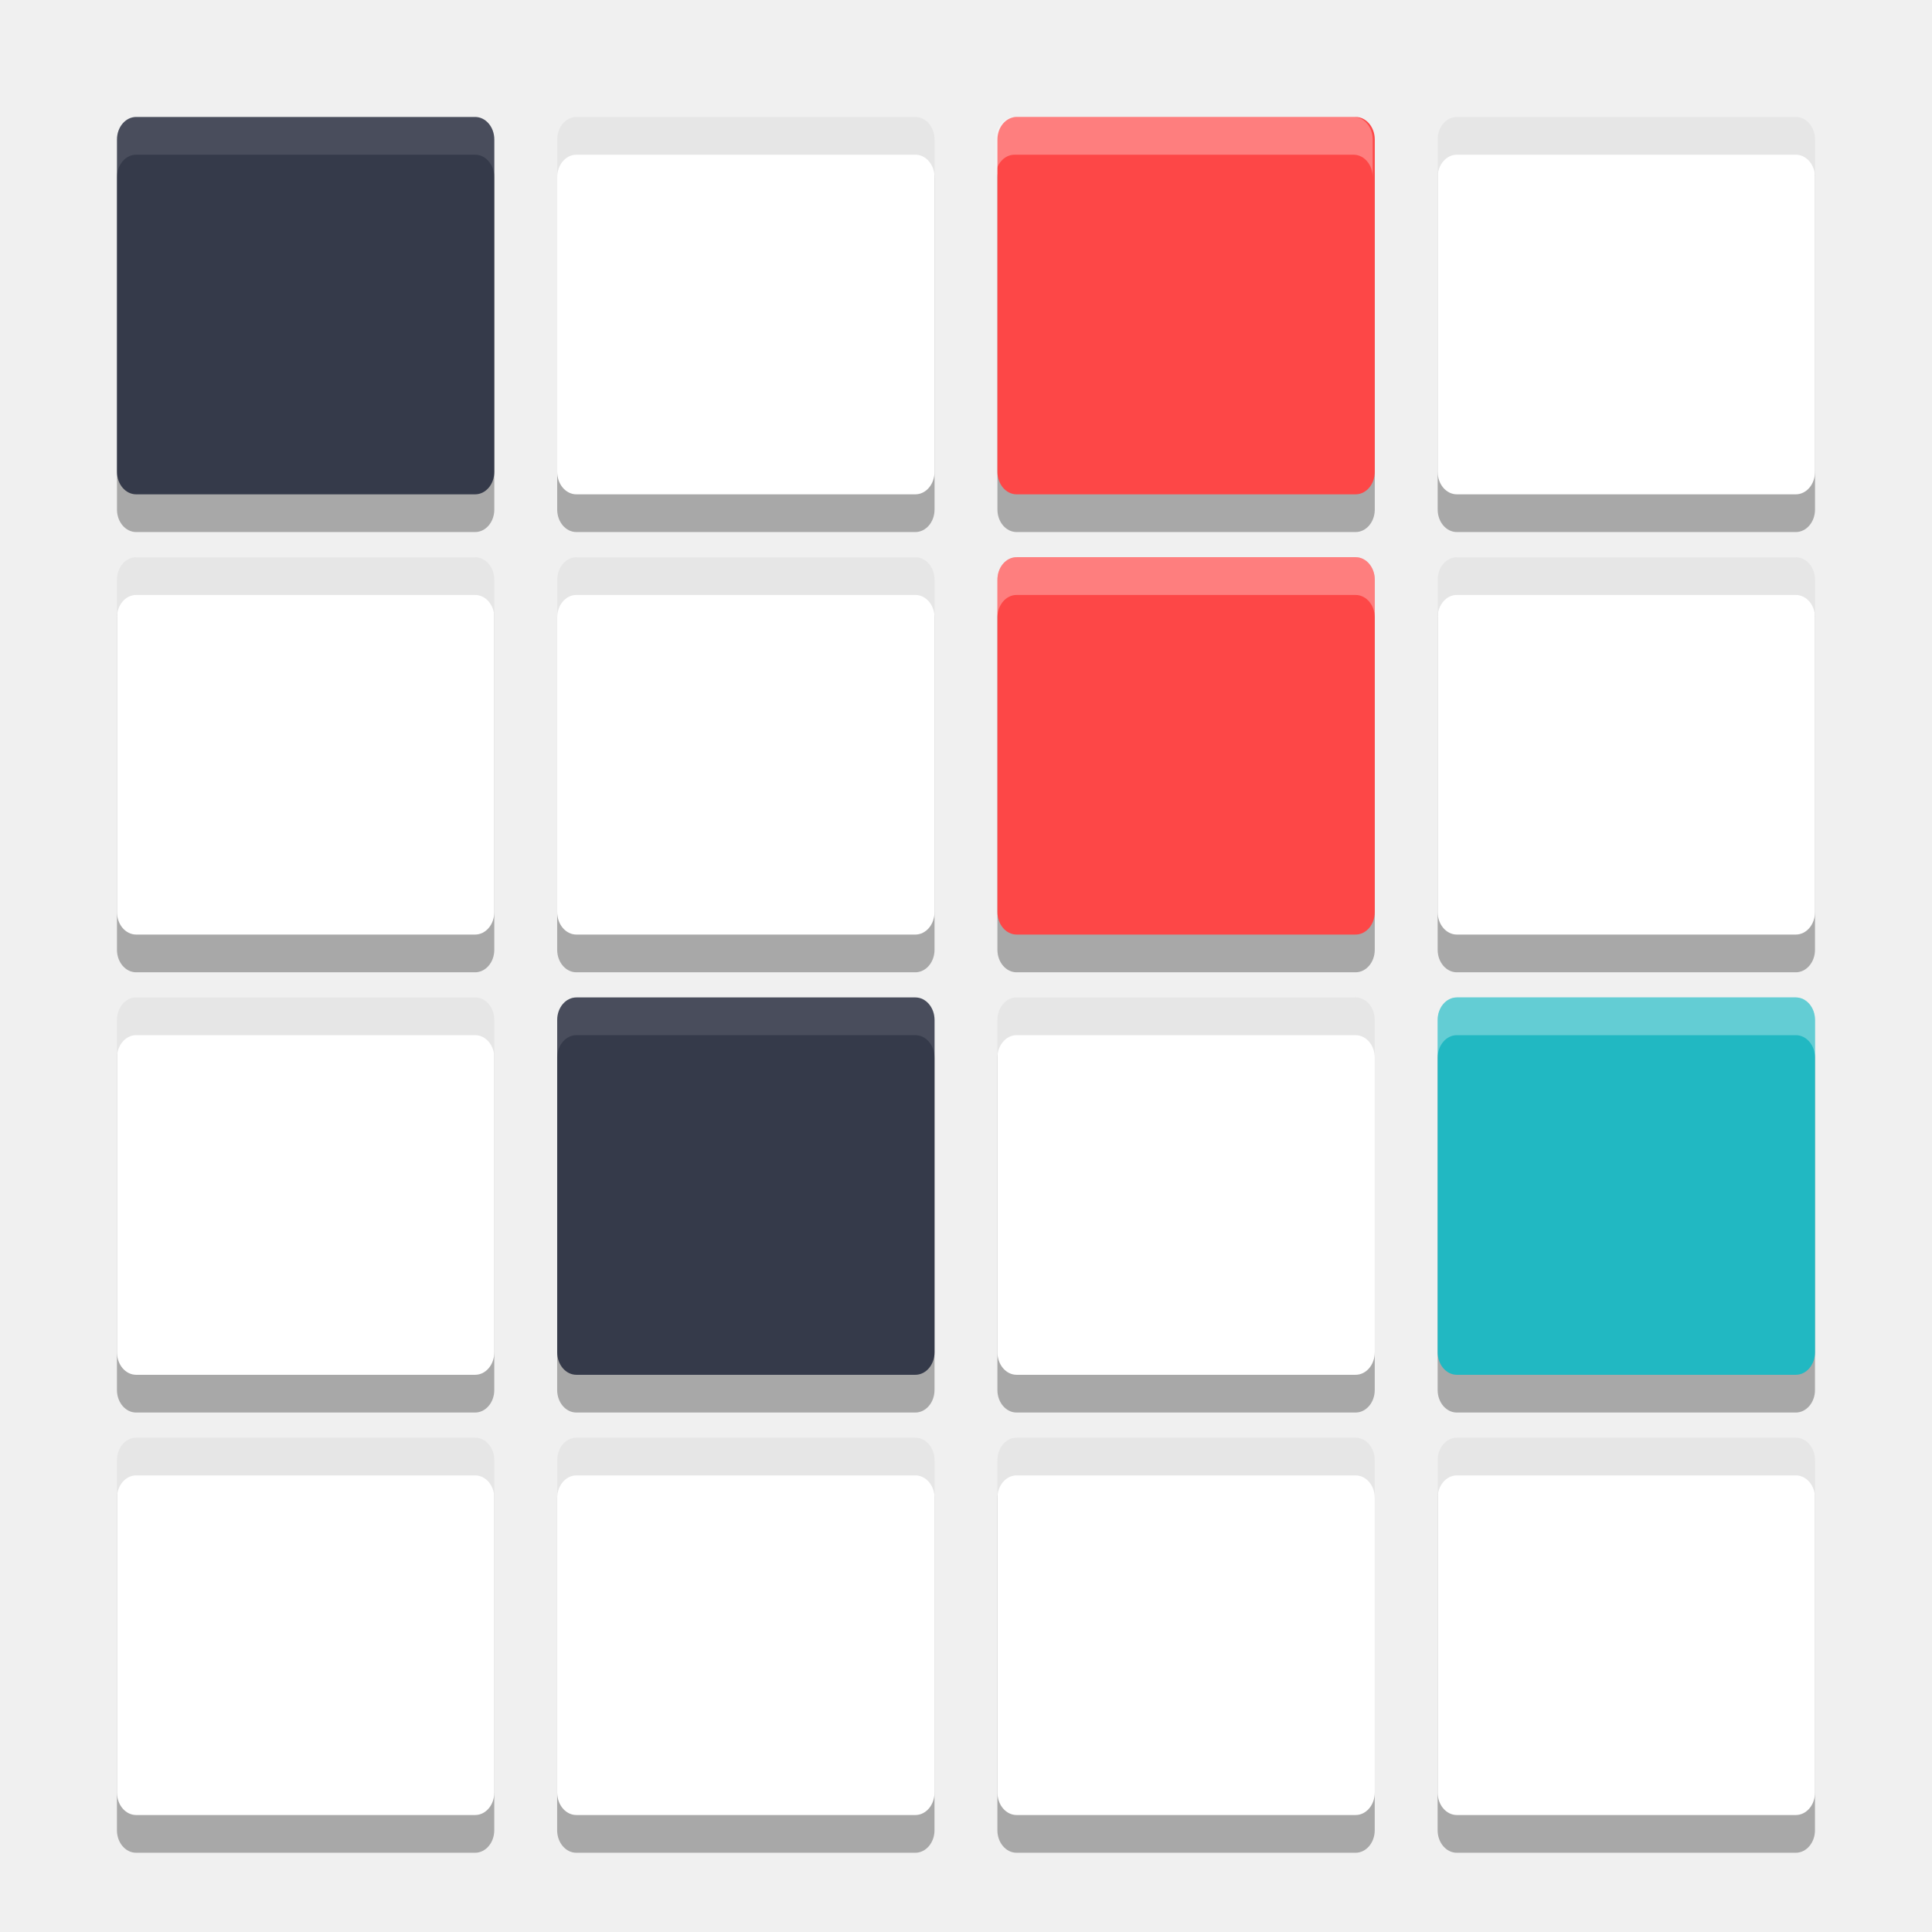
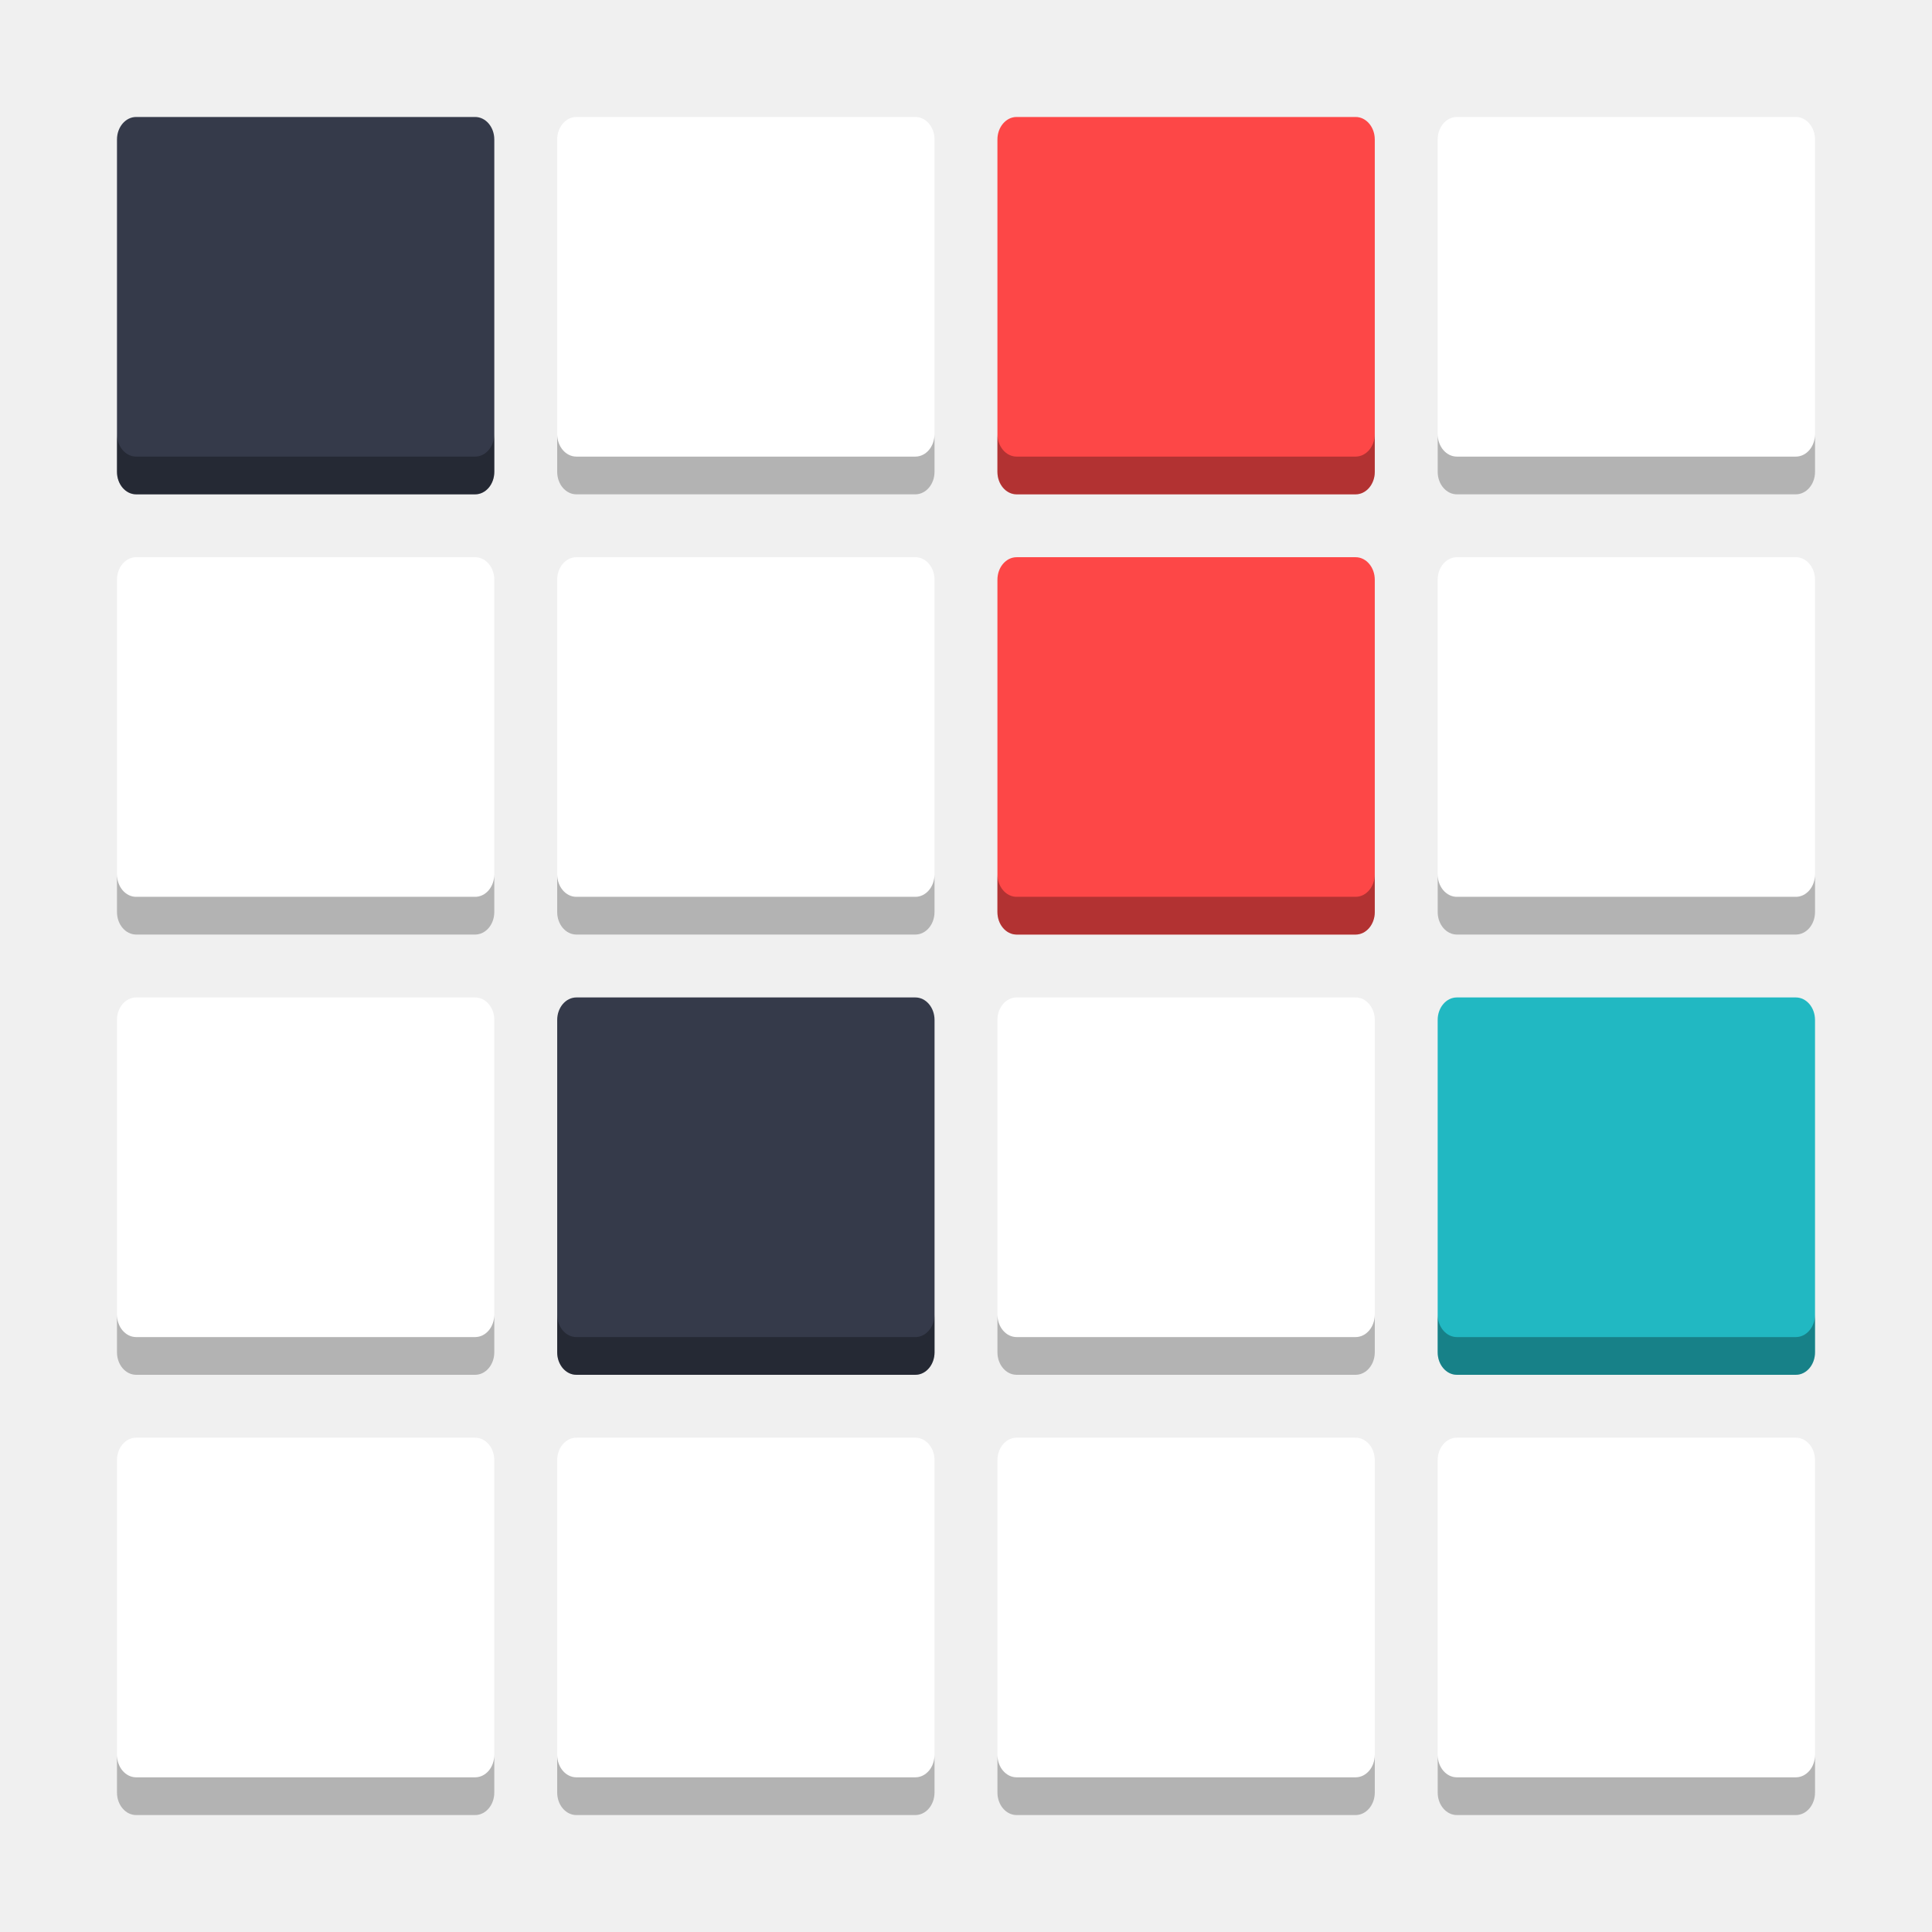
<svg xmlns="http://www.w3.org/2000/svg" width="512" height="512" version="1.1" viewBox="0 0 384 384">
-   <path d="m27.063 30.75c-2.106 0-3.813 2.004-3.813 4.477v66.051c0 2.469 1.708 4.472 3.813 4.472h67.372c2.109 0 3.813-2.003 3.813-4.472v-66.051c0-2.473-1.704-4.477-3.813-4.477zm87.497 0c-2.106 0-3.813 2.004-3.813 4.477v66.051c0 2.469 1.708 4.472 3.813 4.472h67.375c2.106 0 3.813-2.003 3.813-4.472v-66.051c0-2.473-1.708-4.477-3.813-4.477zm87.5 0c-2.106 0-3.813 2.004-3.813 4.477v66.051c0 2.469 1.708 4.472 3.813 4.472h67.376c2.106 0 3.812-2.003 3.812-4.472v-66.051c0-2.473-1.706-4.477-3.812-4.477zm87.5 0c-2.106 0-3.812 2.004-3.812 4.477v66.051c0 2.469 1.706 4.472 3.812 4.472h67.376c2.106 0 3.813-2.003 3.813-4.472v-66.051c0-2.473-1.708-4.477-3.813-4.477zm-262.5 87.501c-2.106 0-3.813 2.004-3.813 4.477v66.047c0 2.473 1.708 4.477 3.813 4.477h67.372c2.109 0 3.813-2.004 3.813-4.477v-66.047c0-2.473-1.704-4.477-3.813-4.477zm87.497 0c-2.106 0-3.813 2.004-3.813 4.477v66.047c0 2.473 1.708 4.477 3.813 4.477h67.375c2.106 0 3.813-2.004 3.813-4.477v-66.047c0-2.473-1.708-4.477-3.813-4.477zm87.5 0c-2.106 0-3.813 2.004-3.813 4.477v66.047c0 2.473 1.708 4.477 3.813 4.477h67.376c2.106 0 3.812-2.004 3.812-4.477v-66.047c0-2.473-1.706-4.477-3.812-4.477zm87.5 0c-2.106 0-3.812 2.004-3.812 4.477v66.047c0 2.473 1.706 4.477 3.812 4.477h67.376c2.106 0 3.813-2.004 3.813-4.477v-66.047c0-2.473-1.708-4.477-3.813-4.477zm-262.5 87.5c-2.106 0-3.813 2.004-3.813 4.477v66.047c0 2.473 1.708 4.477 3.813 4.477h67.372c2.109 0 3.813-2.004 3.813-4.477v-66.047c0-2.473-1.704-4.477-3.813-4.477zm87.497 0c-2.106 0-3.813 2.004-3.813 4.477v66.047c0 2.473 1.708 4.477 3.813 4.477h67.375c2.106 0 3.813-2.004 3.813-4.477v-66.047c0-2.473-1.708-4.477-3.813-4.477zm87.5 0c-2.106 0-3.813 2.004-3.813 4.477v66.047c0 2.473 1.708 4.477 3.813 4.477h67.376c2.106 0 3.812-2.004 3.812-4.477v-66.047c0-2.473-1.706-4.477-3.812-4.477zm87.5 0c-2.106 0-3.812 2.004-3.812 4.477v66.047c0 2.473 1.706 4.477 3.812 4.477h67.376c2.106 0 3.813-2.004 3.813-4.477v-66.047c0-2.473-1.708-4.477-3.813-4.477zm-262.5 87.5c-2.106 0-3.813 2.005-3.813 4.474v66.05c0 2.473 1.708 4.477 3.813 4.477h67.372c2.109 0 3.813-2.004 3.813-4.477v-66.05c0-2.469-1.704-4.474-3.813-4.474zm87.497 0c-2.106 0-3.813 2.005-3.813 4.474v66.05c0 2.473 1.708 4.477 3.813 4.477h67.375c2.106 0 3.813-2.004 3.813-4.477v-66.05c0-2.469-1.708-4.474-3.813-4.474zm87.5 0c-2.106 0-3.813 2.005-3.813 4.474v66.05c0 2.473 1.708 4.477 3.813 4.477h67.376c2.106 0 3.812-2.004 3.812-4.477v-66.05c0-2.469-1.706-4.474-3.812-4.474zm87.5 0c-2.106 0-3.812 2.005-3.812 4.474v66.05c0 2.473 1.706 4.477 3.812 4.477h67.376c2.106 0 3.813-2.004 3.813-4.477v-66.05c0-2.469-1.708-4.474-3.813-4.474z" opacity=".3" />
  <path d="m27.063 23.25h67.372c2.109 0 3.812 2.004 3.812 4.477v66.051c0 2.469-1.703 4.473-3.812 4.473h-67.372c-2.106 0-3.812-2.004-3.812-4.473v-66.051c0-2.473 1.707-4.477 3.812-4.477z" fill="#353a4a" />
  <path d="m114.56 23.25h67.376c2.106 0 3.812 2.004 3.812 4.477v66.051c0 2.469-1.707 4.473-3.812 4.473h-67.376c-2.106 0-3.813-2.004-3.813-4.473v-66.051c0-2.473 1.707-4.477 3.813-4.477z" fill="#fff" />
  <path d="m202.06 23.25h67.376c2.106 0 3.812 2.004 3.812 4.477v66.051c0 2.469-1.707 4.473-3.812 4.473h-67.376c-2.106 0-3.813-2.004-3.813-4.473v-66.051c0-2.473 1.707-4.477 3.813-4.477z" fill="#fd4747" fill-opacity=".996" />
  <g fill="#fff">
    <path d="m289.56 23.25h67.376c2.106 0 3.812 2.004 3.812 4.477v66.051c0 2.469-1.707 4.473-3.812 4.473h-67.376c-2.106 0-3.812-2.004-3.812-4.473v-66.051c0-2.473 1.707-4.477 3.812-4.477z" />
    <path d="m27.063 110.75h67.372c2.109 0 3.812 2.004 3.812 4.477v66.047c0 2.473-1.703 4.477-3.812 4.477h-67.372c-2.106 0-3.812-2.004-3.812-4.477v-66.047c0-2.473 1.707-4.477 3.812-4.477z" />
    <path d="m114.56 110.75h67.376c2.106 0 3.812 2.004 3.812 4.477v66.047c0 2.473-1.707 4.477-3.812 4.477h-67.376c-2.106 0-3.813-2.004-3.813-4.477v-66.047c0-2.473 1.707-4.477 3.813-4.477z" />
  </g>
  <path d="m202.06 110.75h67.376c2.106 0 3.812 2.004 3.812 4.477v66.047c0 2.473-1.707 4.477-3.812 4.477h-67.376c-2.106 0-3.813-2.004-3.813-4.477v-66.047c0-2.473 1.707-4.477 3.813-4.477z" fill="#fd4747" fill-opacity=".996" />
  <path d="m289.56 110.75h67.376c2.106 0 3.812 2.004 3.812 4.477v66.047c0 2.473-1.707 4.477-3.812 4.477h-67.376c-2.106 0-3.812-2.004-3.812-4.477v-66.047c0-2.473 1.707-4.477 3.812-4.477z" fill="#fff" />
  <path d="m27.063 198.25h67.372c2.109 0 3.812 2.004 3.812 4.477v66.047c0 2.473-1.703 4.477-3.812 4.477h-67.372c-2.106 0-3.812-2.004-3.812-4.477v-66.047c0-2.473 1.707-4.477 3.812-4.477z" fill="#fff" />
  <path d="m114.56 198.25h67.376c2.106 0 3.812 2.004 3.812 4.477v66.047c0 2.473-1.707 4.477-3.812 4.477h-67.376c-2.106 0-3.813-2.004-3.813-4.477v-66.047c0-2.473 1.707-4.477 3.813-4.477z" fill="#353a4a" />
  <path d="m202.06 198.25h67.376c2.106 0 3.812 2.004 3.812 4.477v66.047c0 2.473-1.707 4.477-3.812 4.477h-67.376c-2.106 0-3.813-2.004-3.813-4.477v-66.047c0-2.473 1.707-4.477 3.813-4.477z" fill="#fff" />
  <path d="m289.56 198.25h67.376c2.106 0 3.812 2.004 3.812 4.477v66.047c0 2.473-1.707 4.477-3.812 4.477h-67.376c-2.106 0-3.812-2.004-3.812-4.477v-66.047c0-2.473 1.707-4.477 3.812-4.477z" fill="#21b8c2" />
  <g fill="#fff">
    <path d="m27.063 285.75h67.372c2.109 0 3.812 2.004 3.812 4.473v66.051c0 2.473-1.703 4.477-3.812 4.477h-67.372c-2.106 0-3.812-2.004-3.812-4.477v-66.051c0-2.469 1.707-4.473 3.812-4.473z" />
    <path d="m114.56 285.75h67.376c2.106 0 3.812 2.004 3.812 4.473v66.051c0 2.473-1.707 4.477-3.812 4.477h-67.376c-2.106 0-3.813-2.004-3.813-4.477v-66.051c0-2.469 1.707-4.473 3.813-4.473z" />
    <path d="m202.06 285.75h67.376c2.106 0 3.812 2.004 3.812 4.473v66.051c0 2.473-1.707 4.477-3.812 4.477h-67.376c-2.106 0-3.813-2.004-3.813-4.477v-66.051c0-2.469 1.707-4.473 3.813-4.473z" />
    <path d="m289.56 285.75h67.376c2.106 0 3.812 2.004 3.812 4.473v66.051c0 2.473-1.707 4.477-3.812 4.477h-67.376c-2.106 0-3.812-2.004-3.812-4.477v-66.051c0-2.469 1.707-4.473 3.812-4.473z" />
-     <path transform="scale(.75)" d="m36.084 31c-2.807 0-5.084 2.672-5.084 5.969v10c0-3.297 2.277-5.969 5.084-5.969h89.828c2.812 0 5.084 2.672 5.084 5.969v-10c0-3.297-2.272-5.969-5.084-5.969z" opacity=".3" stroke-width="1.333" style="opacity:.1" />
  </g>
-   <path transform="scale(.75)" d="m152.75 31c-2.807 0-5.084 2.672-5.084 5.969v10c0-3.297 2.277-5.969 5.084-5.969h89.832c2.807 0 5.084 2.672 5.084 5.969v-10c0-3.297-2.277-5.969-5.084-5.969z" opacity=".1" stroke-width="1.333" />
-   <path d="m201.65 23.25c-2.106 0-3.813 2.004-3.813 4.477v7.5c0-2.473 1.708-4.477 3.813-4.477h67.375c2.106 0 3.812 2.004 3.812 4.477v-7.5c0-2.473-1.706-4.477-3.812-4.477z" fill="#fff" opacity=".3" />
-   <g stroke-width="1.333">
-     <path transform="scale(.75)" d="m386.08 31c-2.807 0-5.082 2.672-5.082 5.969v10c0-3.297 2.275-5.969 5.082-5.969h89.834c2.807 0 5.084 2.672 5.084 5.969v-10c0-3.297-2.277-5.969-5.084-5.969z" opacity=".1" />
-     <path transform="scale(.75)" d="m36.084 147.67c-2.807 0-5.084 2.672-5.084 5.969v10c0-3.297 2.277-5.969 5.084-5.969h89.828c2.812 0 5.084 2.672 5.084 5.969v-10c0-3.297-2.272-5.969-5.084-5.969z" opacity=".1" />
-     <path transform="scale(.75)" d="m152.75 147.67c-2.807 0-5.084 2.672-5.084 5.969v10c0-3.297 2.277-5.969 5.084-5.969h89.832c2.807 0 5.084 2.672 5.084 5.969v-10c0-3.297-2.277-5.969-5.084-5.969z" opacity=".1" />
-     <path transform="scale(.75)" d="m269.41 147.67c-2.807 0-5.084 2.672-5.084 5.969v10c0-3.297 2.277-5.969 5.084-5.969h89.834c2.807 0 5.082 2.672 5.082 5.969v-10c0-3.297-2.275-5.969-5.082-5.969z" fill="#fff" opacity=".3" />
-     <path transform="scale(.75)" d="m386.08 147.67c-2.807 0-5.082 2.672-5.082 5.969v10c0-3.297 2.275-5.969 5.082-5.969h89.834c2.807 0 5.084 2.672 5.084 5.969v-10c0-3.297-2.277-5.969-5.084-5.969z" opacity=".1" />
-     <path transform="scale(.75)" d="m36.084 264.33c-2.807 0-5.084 2.672-5.084 5.969v10c0-3.297 2.277-5.969 5.084-5.969h89.828c2.812 0 5.084 2.672 5.084 5.969v-10c0-3.297-2.272-5.969-5.084-5.969z" opacity=".1" />
-     <path transform="scale(.75)" d="m152.75 264.33c-2.807 0-5.084 2.672-5.084 5.969v10c0-3.297 2.277-5.969 5.084-5.969h89.832c2.807 0 5.084 2.672 5.084 5.969v-10c0-3.297-2.277-5.969-5.084-5.969z" fill="#fff" opacity=".3" style="opacity:.1" />
-     <path transform="scale(.75)" d="m269.41 264.33c-2.807 0-5.084 2.672-5.084 5.969v10c0-3.297 2.277-5.969 5.084-5.969h89.834c2.807 0 5.082 2.672 5.082 5.969v-10c0-3.297-2.275-5.969-5.082-5.969z" opacity=".1" />
-     <path transform="scale(.75)" d="m386.08 264.33c-2.807 0-5.082 2.672-5.082 5.969v10c0-3.297 2.275-5.969 5.082-5.969h89.834c2.807 0 5.084 2.672 5.084 5.969v-10c0-3.297-2.277-5.969-5.084-5.969z" fill="#fff" opacity=".3" />
-     <path transform="scale(.75)" d="m36.084 381c-2.807 0-5.084 2.673-5.084 5.965v10c0-3.292 2.277-5.965 5.084-5.965h89.828c2.812 0 5.084 2.673 5.084 5.965v-10c0-3.292-2.272-5.965-5.084-5.965z" opacity=".1" />
-     <path transform="scale(.75)" d="m152.75 381c-2.807 0-5.084 2.673-5.084 5.965v10c0-3.292 2.277-5.965 5.084-5.965h89.832c2.807 0 5.084 2.673 5.084 5.965v-10c0-3.292-2.277-5.965-5.084-5.965z" opacity=".1" />
-     <path transform="scale(.75)" d="m269.41 381c-2.807 0-5.084 2.673-5.084 5.965v10c0-3.292 2.277-5.965 5.084-5.965h89.834c2.807 0 5.082 2.673 5.082 5.965v-10c0-3.292-2.275-5.965-5.082-5.965z" opacity=".1" />
-     <path transform="scale(.75)" d="m386.08 381c-2.807 0-5.082 2.673-5.082 5.965v10c0-3.292 2.275-5.965 5.082-5.965h89.834c2.807 0 5.084 2.673 5.084 5.965v-10c0-3.292-2.277-5.965-5.084-5.965z" opacity=".1" />
-   </g>
+   <path transform="scale(.75)" d="m31 115.04v10c0 3.292 2.277 5.963 5.084 5.963h89.83c2.812 0 5.082-2.671 5.082-5.963v-10c0 3.292-2.269 5.963-5.082 5.963h-89.83c-2.807 0-5.084-2.671-5.084-5.963zm116.66 0v10c0 3.292 2.275 5.963 5.082 5.963h89.836c2.807 0 5.082-2.671 5.082-5.963v-10c0 3.292-2.275 5.963-5.082 5.963h-89.836c-2.807 0-5.082-2.671-5.082-5.963zm116.67 0v10c0 3.292 2.277 5.963 5.084 5.963h89.834c2.807 0 5.084-2.671 5.084-5.963v-10c0 3.292-2.277 5.963-5.084 5.963h-89.834c-2.807 0-5.084-2.671-5.084-5.963zm116.67 0v10c0 3.292 2.277 5.963 5.084 5.963h89.834c2.807 0 5.084-2.671 5.084-5.963v-10c0 3.292-2.277 5.963-5.084 5.963h-89.834c-2.807 0-5.084-2.671-5.084-5.963zm-350 116.66v10c0 3.297 2.277 5.969 5.084 5.969h89.83c2.812 0 5.082-2.672 5.082-5.969v-10c0 3.297-2.269 5.969-5.082 5.969h-89.83c-2.807 0-5.084-2.672-5.084-5.969zm116.66 0v10c0 3.297 2.275 5.969 5.082 5.969h89.836c2.807 0 5.082-2.672 5.082-5.969v-10c0 3.297-2.275 5.969-5.082 5.969h-89.836c-2.807 0-5.082-2.672-5.082-5.969zm116.67 0v10c0 3.297 2.277 5.969 5.084 5.969h89.834c2.807 0 5.084-2.672 5.084-5.969v-10c0 3.297-2.277 5.969-5.084 5.969h-89.834c-2.807 0-5.084-2.672-5.084-5.969zm116.67 0v10c0 3.297 2.277 5.969 5.084 5.969h89.834c2.807 0 5.084-2.672 5.084-5.969v-10c0 3.297-2.277 5.969-5.084 5.969h-89.834c-2.807 0-5.084-2.672-5.084-5.969zm-350 116.67v10c0 3.297 2.277 5.969 5.084 5.969h89.83c2.812 0 5.082-2.672 5.082-5.969v-10c0 3.297-2.269 5.969-5.082 5.969h-89.83c-2.807 0-5.084-2.672-5.084-5.969zm116.66 0v10c0 3.297 2.275 5.969 5.082 5.969h89.836c2.807 0 5.082-2.672 5.082-5.969v-10c0 3.297-2.275 5.969-5.082 5.969h-89.836c-2.807 0-5.082-2.672-5.082-5.969zm116.67 0v10c0 3.297 2.277 5.969 5.084 5.969h89.834c2.807 0 5.084-2.672 5.084-5.969v-10c0 3.297-2.277 5.969-5.084 5.969h-89.834c-2.807 0-5.084-2.672-5.084-5.969zm116.67 0v10c0 3.297 2.277 5.969 5.084 5.969h89.834c2.807 0 5.084-2.672 5.084-5.969v-10c0 3.297-2.277 5.969-5.084 5.969h-89.834c-2.807 0-5.084-2.672-5.084-5.969zm-350 116.67v10c0 3.297 2.277 5.969 5.084 5.969h89.83c2.812 0 5.082-2.672 5.082-5.969v-10c0 3.297-2.269 5.969-5.082 5.969h-89.83c-2.807 0-5.084-2.672-5.084-5.969zm116.66 0v10c0 3.297 2.275 5.969 5.082 5.969h89.836c2.807 0 5.082-2.672 5.082-5.969v-10c0 3.297-2.275 5.969-5.082 5.969h-89.836c-2.807 0-5.082-2.672-5.082-5.969zm116.67 0v10c0 3.297 2.277 5.969 5.084 5.969h89.834c2.807 0 5.084-2.672 5.084-5.969v-10c0 3.297-2.277 5.969-5.084 5.969h-89.834c-2.807 0-5.084-2.672-5.084-5.969zm116.67 0v10c0 3.297 2.277 5.969 5.084 5.969h89.834c2.807 0 5.084-2.672 5.084-5.969v-10c0 3.297-2.277 5.969-5.084 5.969h-89.834c-2.807 0-5.084-2.672-5.084-5.969z" fill-opacity="1" opacity=".3" stroke-width="1.333" />
</svg>
